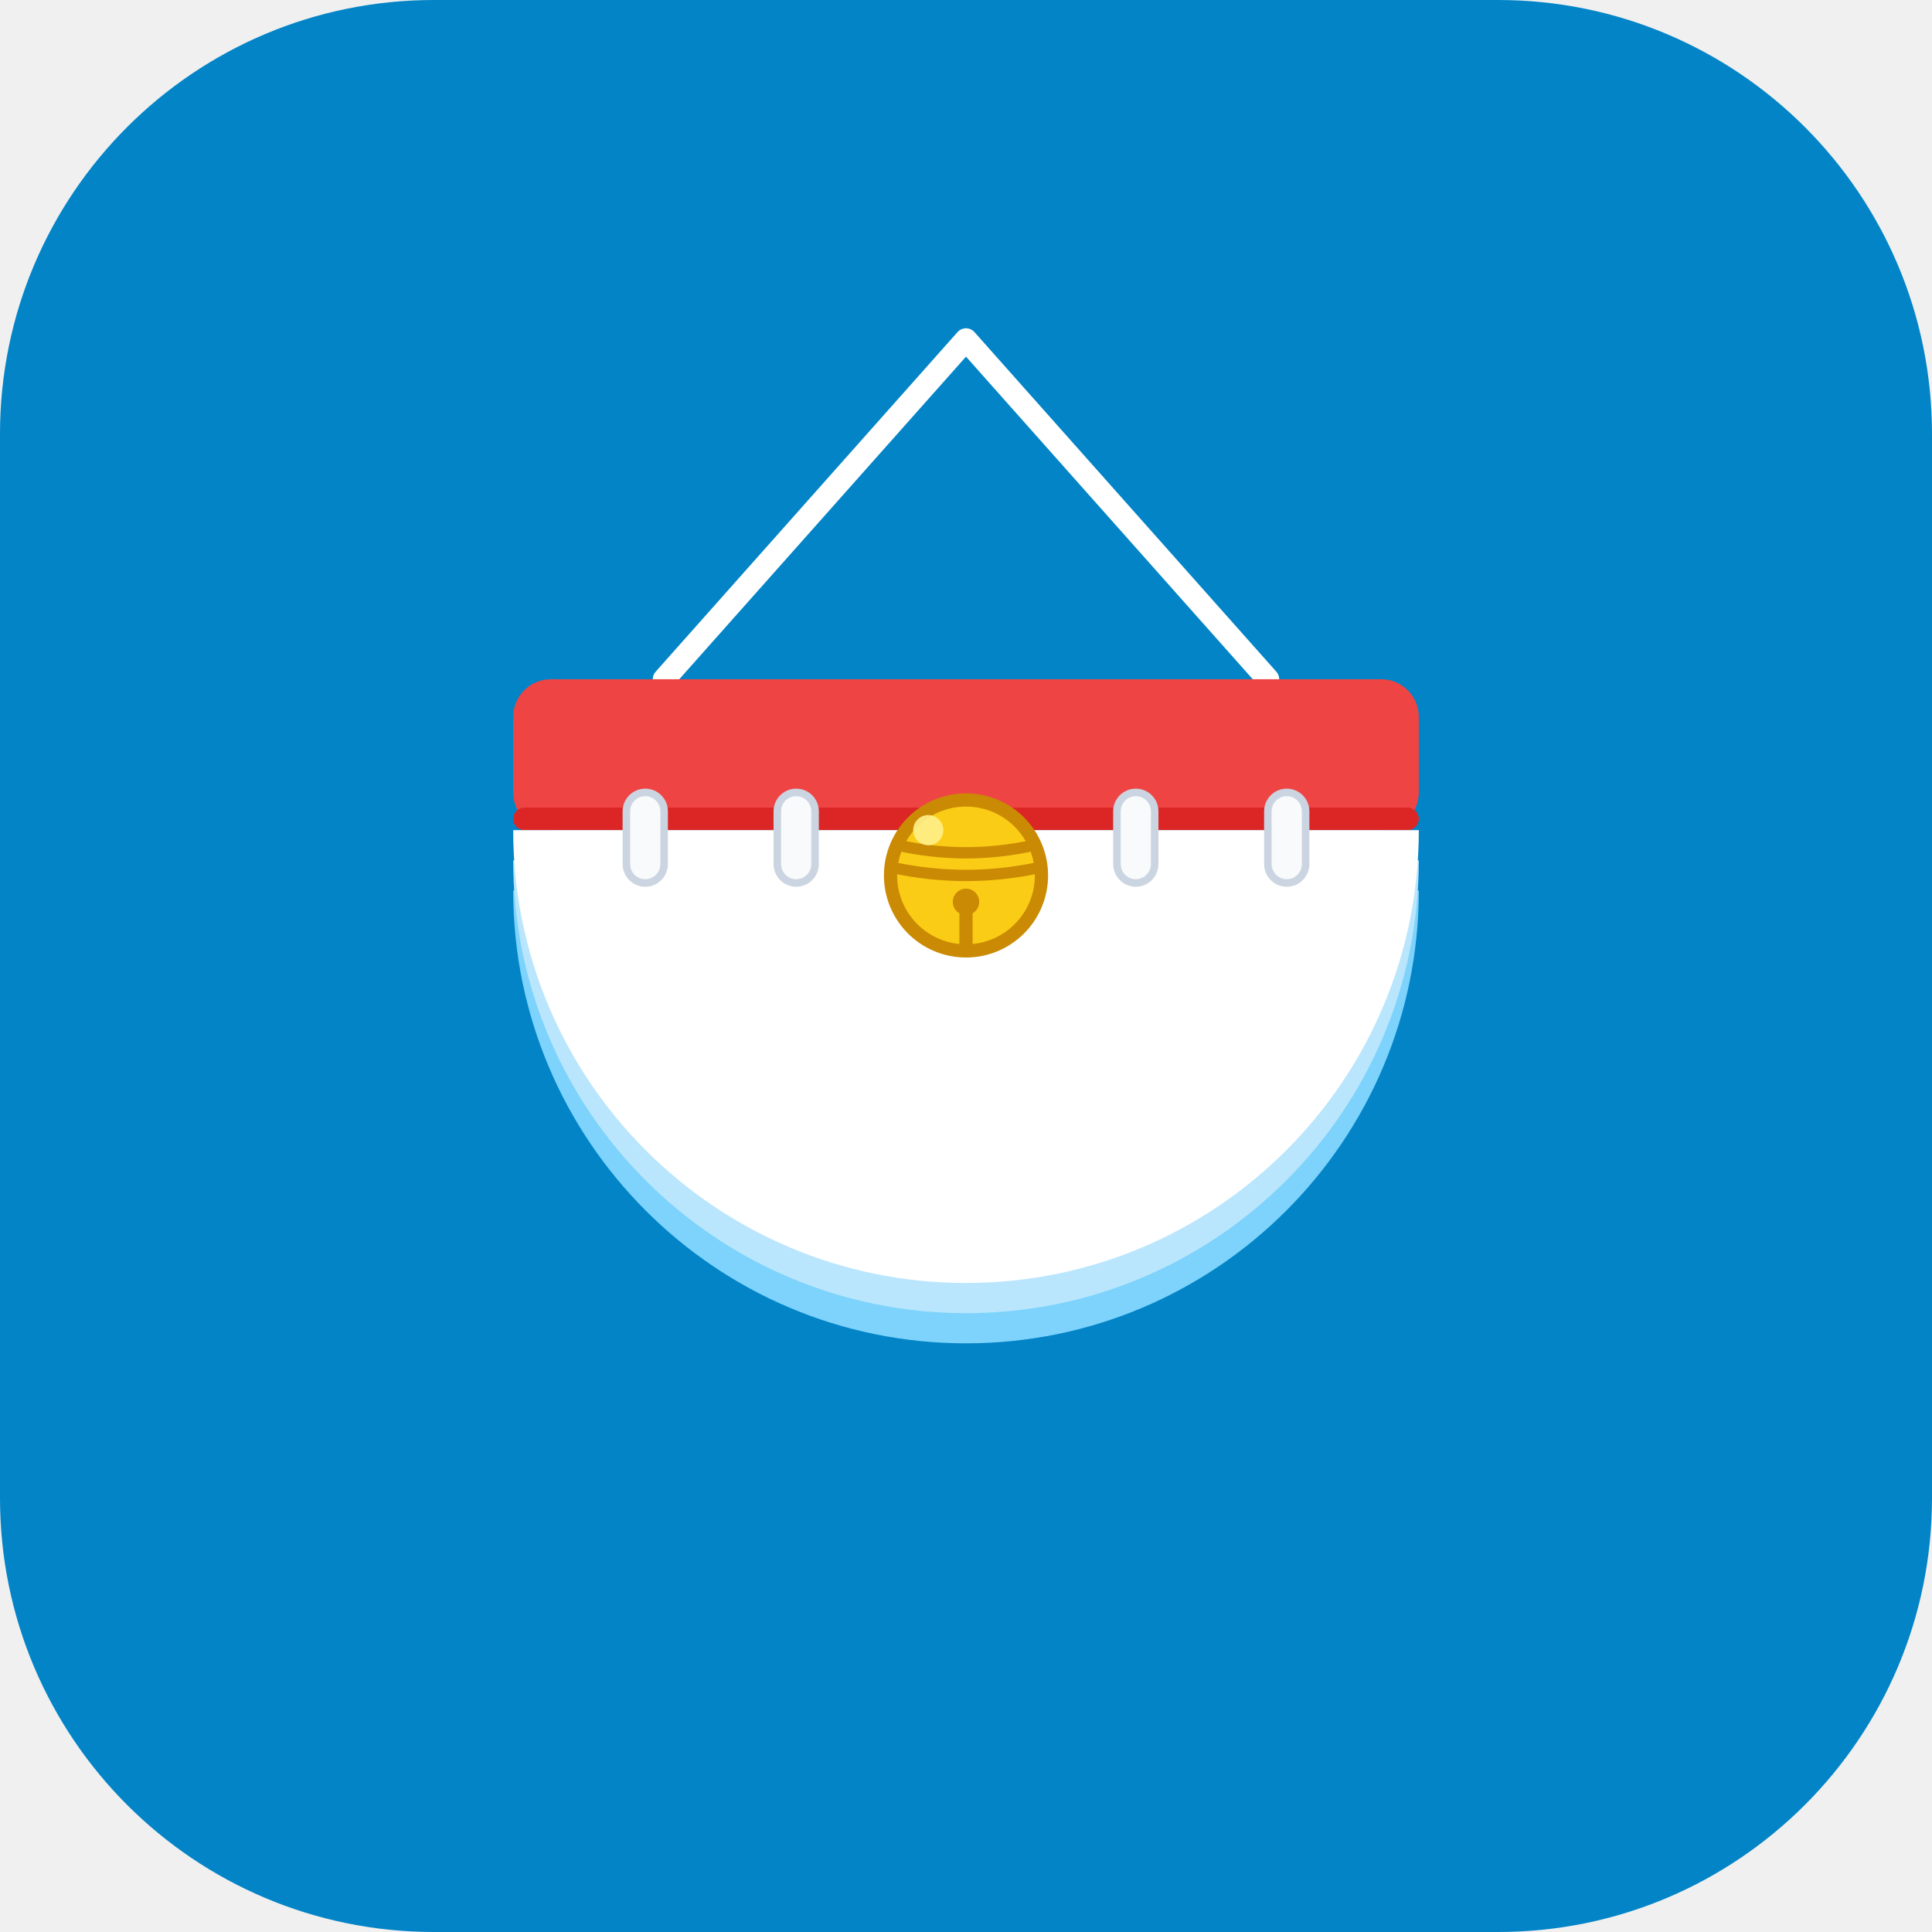
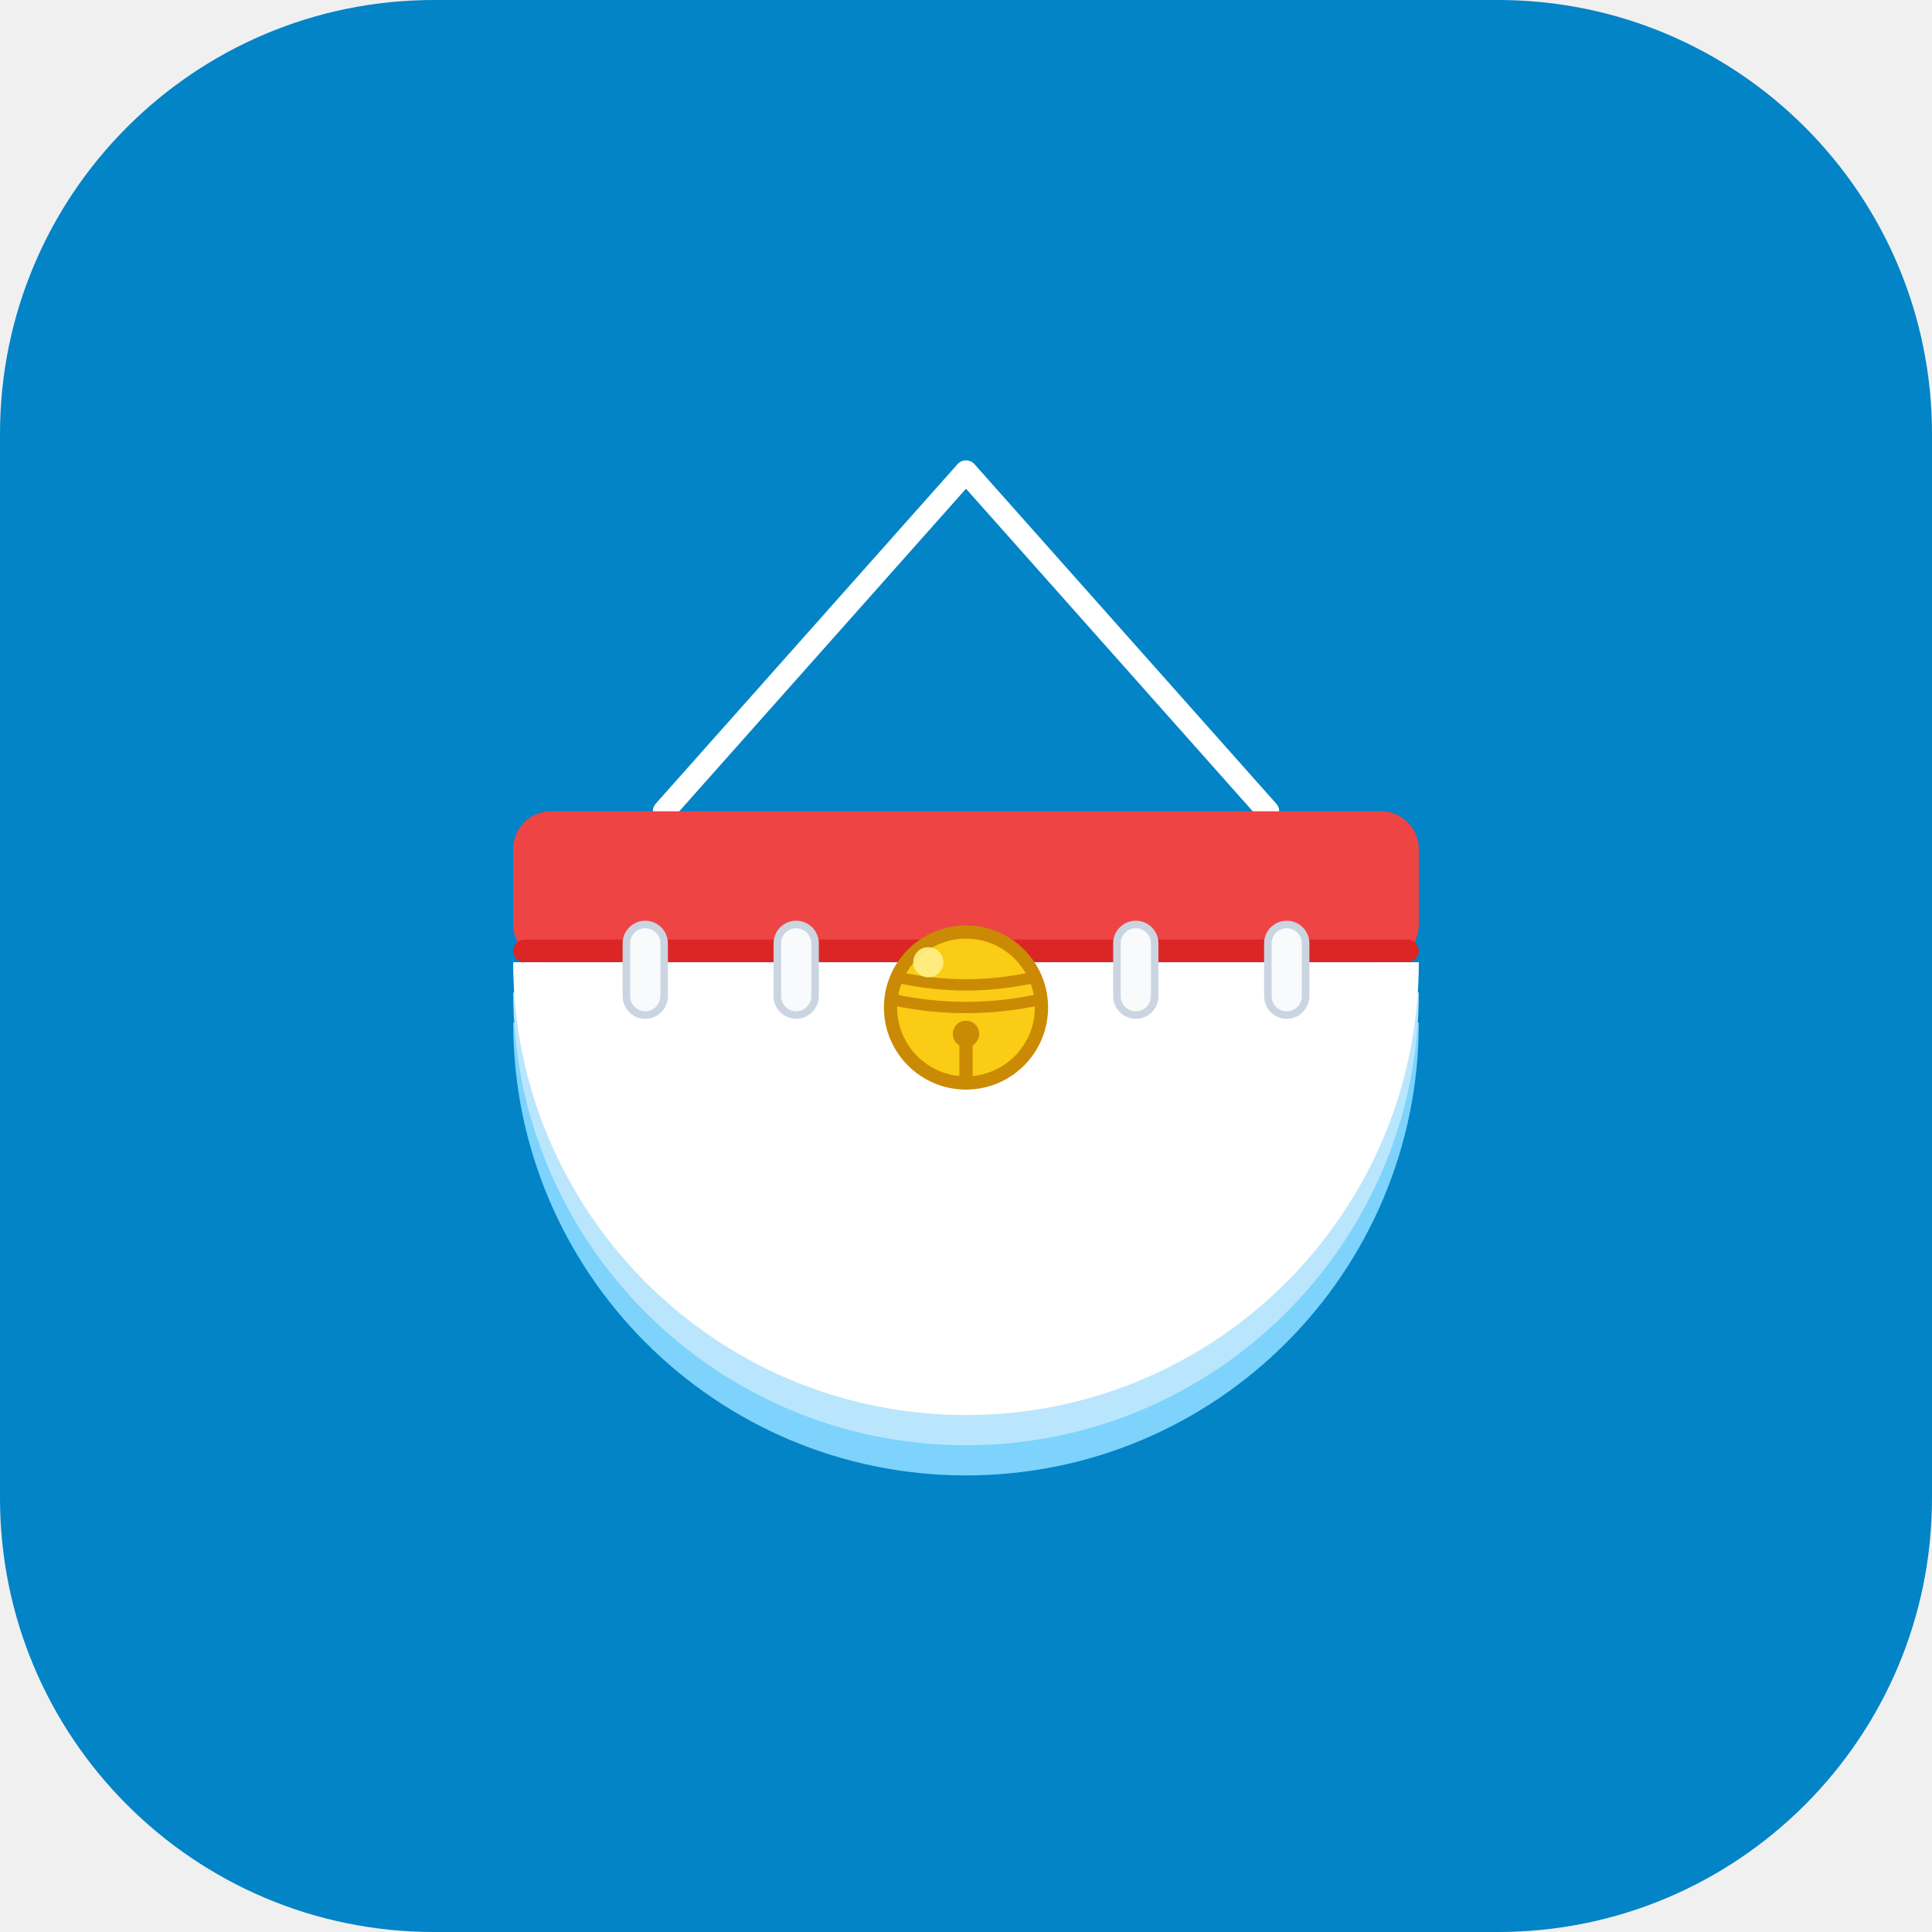
<svg xmlns="http://www.w3.org/2000/svg" viewBox="0 0 512 512">
  <rect width="512" height="512" rx="115" fill="#0284c7" />
-   <path d="M 176 180 L 256 90 L 336 180" fill="none" stroke="#ffffff" stroke-width="6" stroke-linecap="round" stroke-linejoin="round" />
-   <rect x="136" y="180" width="240" height="40" rx="10" fill="#ef4444" />
-   <rect x="136" y="214" width="240" height="6" fill="#dc2626" rx="3" />
-   <path d="M 136 220 A 120 120 0 0 0 376 220 Z" fill="#7dd3fc" transform="translate(0, 16)" />
-   <path d="M 136 220 A 120 120 0 0 0 376 220 Z" fill="#bae6fd" transform="translate(0, 8)" />
-   <path d="M 136 220 A 120 120 0 0 0 376 220 Z" fill="#ffffff" />
-   <rect x="166" y="210" width="10" height="24" rx="5" fill="#f8fafc" stroke="#cbd5e1" stroke-width="2" />
-   <rect x="206" y="210" width="10" height="24" rx="5" fill="#f8fafc" stroke="#cbd5e1" stroke-width="2" />
-   <rect x="296" y="210" width="10" height="24" rx="5" fill="#f8fafc" stroke="#cbd5e1" stroke-width="2" />
-   <rect x="336" y="210" width="10" height="24" rx="5" fill="#f8fafc" stroke="#cbd5e1" stroke-width="2" />
-   <circle cx="256" cy="232" r="20" fill="#facc15" stroke="#ca8a04" stroke-width="3.5" />
-   <path d="M 238 224 Q 256 228 274 224" fill="none" stroke="#ca8a04" stroke-width="3" stroke-linecap="round" />
-   <path d="M 237 230 Q 256 234 275 230" fill="none" stroke="#ca8a04" stroke-width="3" stroke-linecap="round" />
-   <circle cx="256" cy="239" r="3.5" fill="#ca8a04" />
-   <line x1="256" y1="239" x2="256" y2="252" stroke="#ca8a04" stroke-width="3.5" stroke-linecap="round" />
-   <circle cx="246" cy="220" r="4" fill="#fef08a" opacity="0.9" />
+   <g transform="translate(0, 35)">
+     <path d="M 176 180 L 256 90 L 336 180" fill="none" stroke="#ffffff" stroke-width="6" stroke-linecap="round" stroke-linejoin="round" />
+     <rect x="136" y="180" width="240" height="40" rx="10" fill="#ef4444" />
+     <rect x="136" y="214" width="240" height="6" fill="#dc2626" rx="3" />
+     <path d="M 136 220 A 120 120 0 0 0 376 220 Z" fill="#7dd3fc" transform="translate(0, 16)" />
+     <path d="M 136 220 A 120 120 0 0 0 376 220 Z" fill="#bae6fd" transform="translate(0, 8)" />
+     <path d="M 136 220 A 120 120 0 0 0 376 220 Z" fill="#ffffff" />
+     <rect x="166" y="210" width="10" height="24" rx="5" fill="#f8fafc" stroke="#cbd5e1" stroke-width="2" />
+     <rect x="206" y="210" width="10" height="24" rx="5" fill="#f8fafc" stroke="#cbd5e1" stroke-width="2" />
+     <rect x="296" y="210" width="10" height="24" rx="5" fill="#f8fafc" stroke="#cbd5e1" stroke-width="2" />
+     <rect x="336" y="210" width="10" height="24" rx="5" fill="#f8fafc" stroke="#cbd5e1" stroke-width="2" />
+     <circle cx="256" cy="232" r="20" fill="#facc15" stroke="#ca8a04" stroke-width="3.5" />
+     <path d="M 238 224 Q 256 228 274 224" fill="none" stroke="#ca8a04" stroke-width="3" stroke-linecap="round" />
+     <path d="M 237 230 Q 256 234 275 230" fill="none" stroke="#ca8a04" stroke-width="3" stroke-linecap="round" />
+     <circle cx="256" cy="239" r="3.5" fill="#ca8a04" />
+     <line x1="256" y1="239" x2="256" y2="252" stroke="#ca8a04" stroke-width="3.5" stroke-linecap="round" />
+     <circle cx="246" cy="220" r="4" fill="#fef08a" opacity="0.9" />
+   </g>
</svg>
